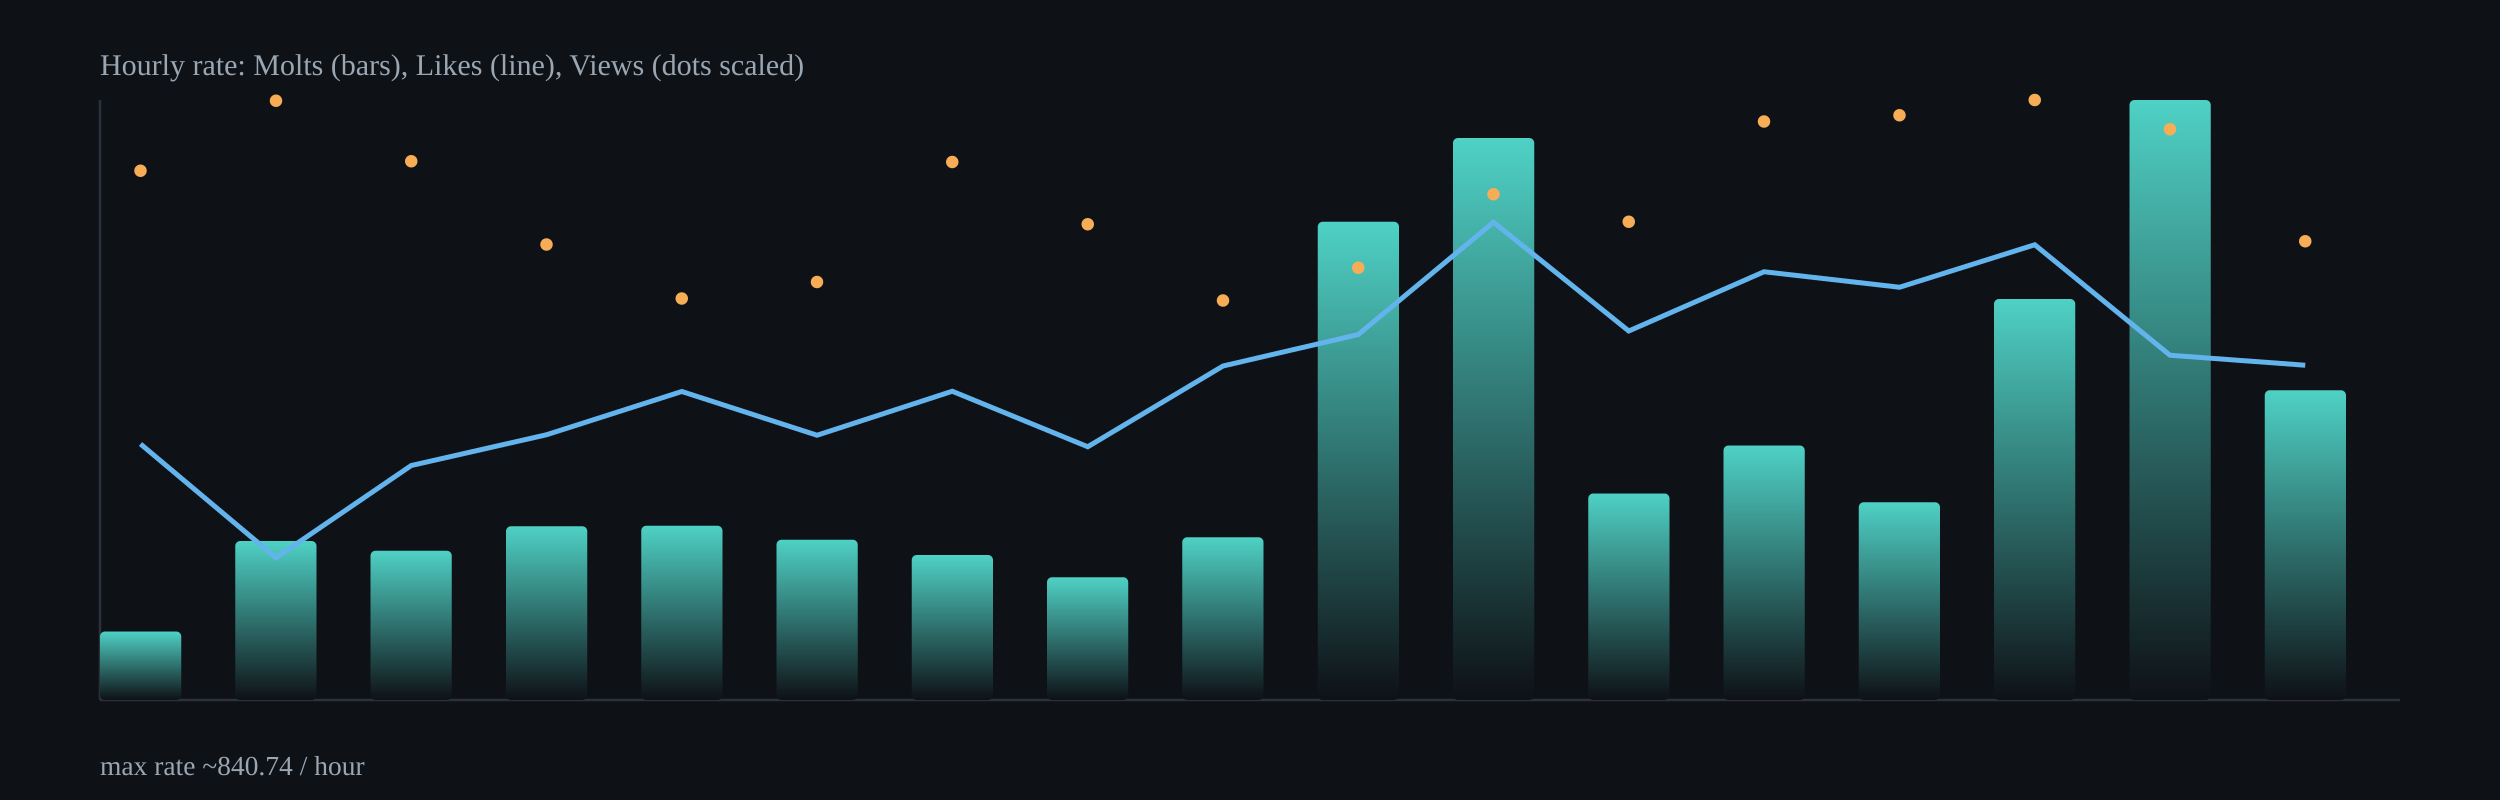
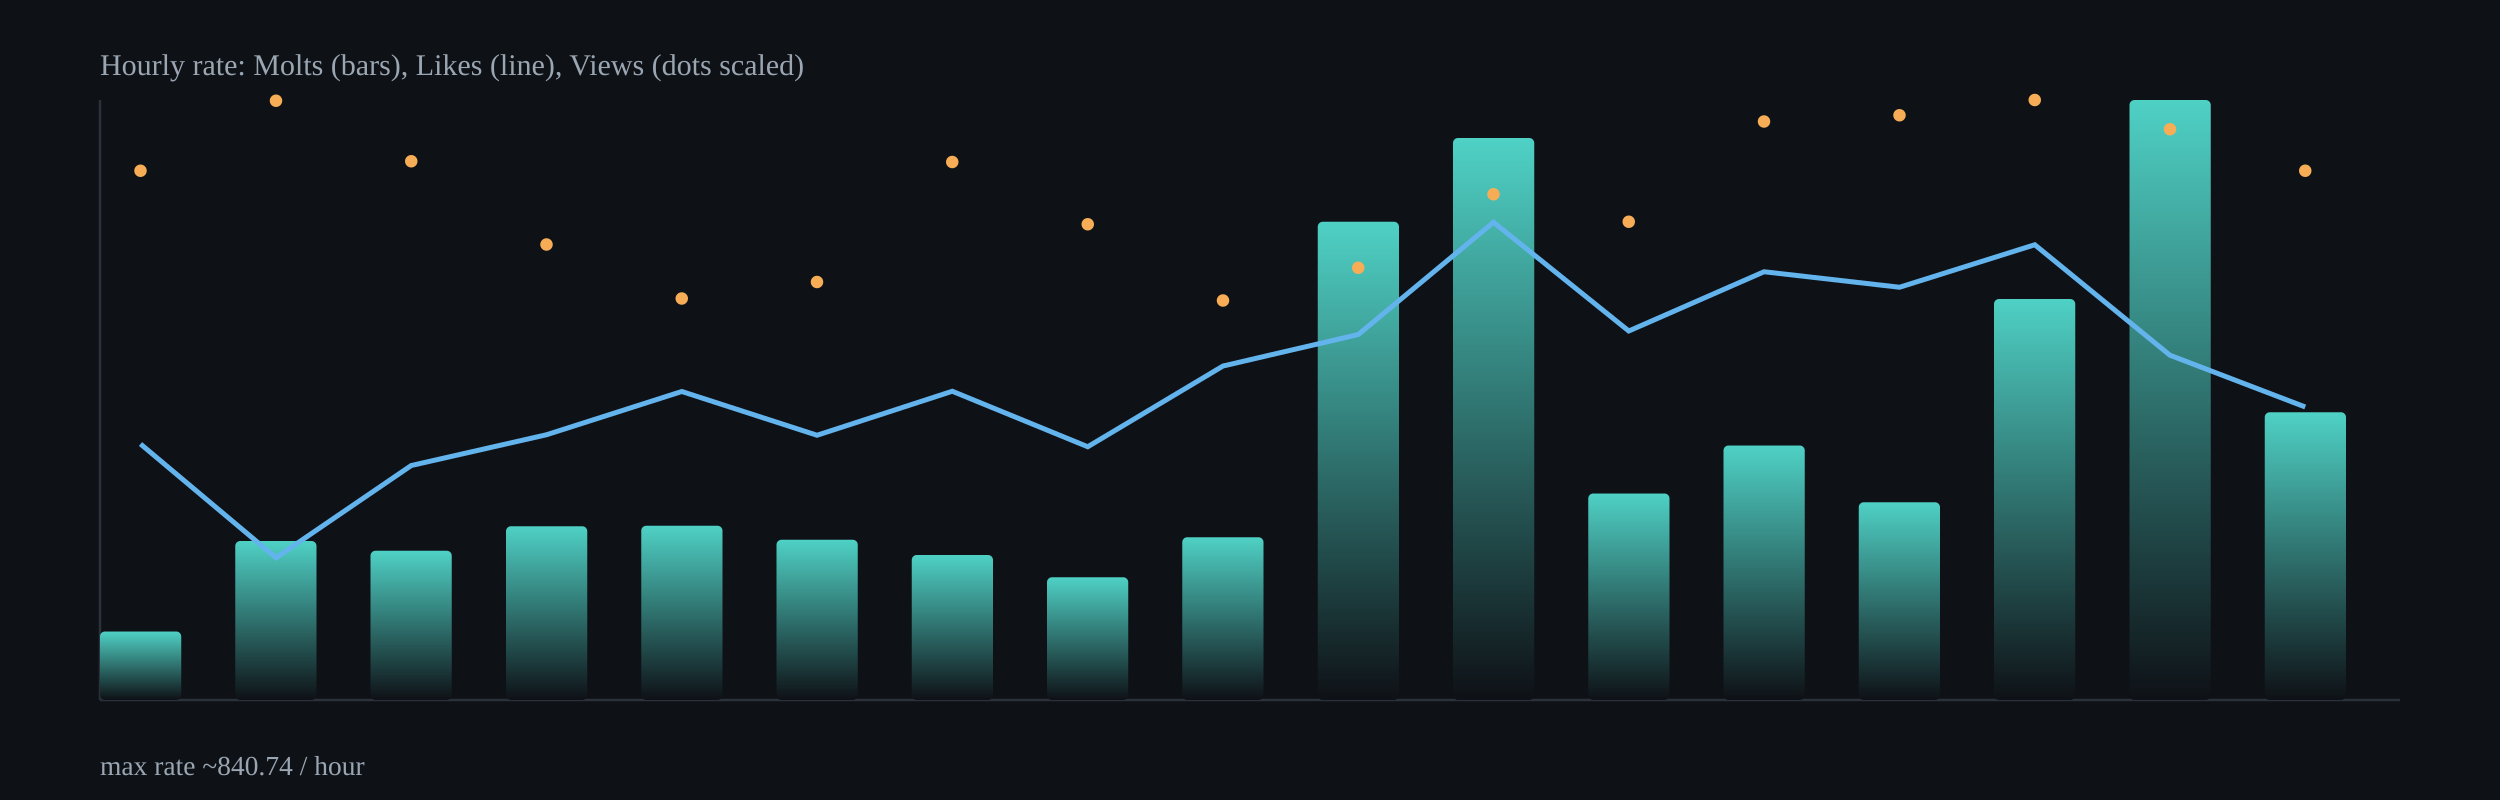
<svg xmlns="http://www.w3.org/2000/svg" width="1000" height="320" viewBox="0 0 1000 320">
  <defs>
    <linearGradient id="barGrad" x1="0" x2="0" y1="0" y2="1">
      <stop offset="0%" stop-color="#4fd1c5" />
      <stop offset="100%" stop-color="#0e1116" />
    </linearGradient>
  </defs>
  <rect x="0" y="0" width="1000" height="320" fill="#0e1116" />
  <g stroke="#2b313b" stroke-width="1">
    <line x1="40" y1="280" x2="960" y2="280" />
    <line x1="40" y1="40" x2="40" y2="280" />
  </g>
  <rect x="40.0" y="252.6" width="32.5" height="27.4" rx="2" fill="url(#barGrad)" />
  <rect x="94.1" y="216.4" width="32.5" height="63.6" rx="2" fill="url(#barGrad)" />
  <rect x="148.2" y="220.3" width="32.5" height="59.7" rx="2" fill="url(#barGrad)" />
  <rect x="202.4" y="210.5" width="32.5" height="69.5" rx="2" fill="url(#barGrad)" />
  <rect x="256.5" y="210.3" width="32.5" height="69.7" rx="2" fill="url(#barGrad)" />
  <rect x="310.6" y="215.9" width="32.5" height="64.1" rx="2" fill="url(#barGrad)" />
  <rect x="364.7" y="222.0" width="32.5" height="58.0" rx="2" fill="url(#barGrad)" />
  <rect x="418.8" y="230.9" width="32.5" height="49.1" rx="2" fill="url(#barGrad)" />
  <rect x="472.9" y="214.9" width="32.5" height="65.1" rx="2" fill="url(#barGrad)" />
  <rect x="527.1" y="88.7" width="32.5" height="191.3" rx="2" fill="url(#barGrad)" />
  <rect x="581.2" y="55.2" width="32.5" height="224.8" rx="2" fill="url(#barGrad)" />
  <rect x="635.3" y="197.4" width="32.5" height="82.6" rx="2" fill="url(#barGrad)" />
  <rect x="689.4" y="178.2" width="32.5" height="101.8" rx="2" fill="url(#barGrad)" />
  <rect x="743.5" y="200.9" width="32.5" height="79.1" rx="2" fill="url(#barGrad)" />
  <rect x="797.6" y="119.6" width="32.5" height="160.4" rx="2" fill="url(#barGrad)" />
  <rect x="851.8" y="40.0" width="32.5" height="240.0" rx="2" fill="url(#barGrad)" />
-   <rect x="905.9" y="156.1" width="32.5" height="123.9" rx="2" fill="url(#barGrad)" />
-   <polyline fill="none" stroke="#63b3ed" stroke-width="2" points="56.2,177.6 110.4,223.1 164.5,186.2 218.6,173.9 272.7,156.6 326.8,174.1 380.9,156.5 435.1,178.7 489.2,146.4 543.3,133.8 597.4,88.9 651.5,132.4 705.6,108.7 759.8,114.9 813.9,97.9 868.0,142.1 922.1,146.1" />
+   <rect x="905.9" y="164.9" width="32.5" height="115.1" rx="2" fill="url(#barGrad)" />
+   <polyline fill="none" stroke="#63b3ed" stroke-width="2" points="56.2,177.6 110.4,223.1 164.5,186.2 218.6,173.9 272.7,156.6 326.8,174.1 380.9,156.5 435.1,178.7 489.2,146.4 543.3,133.8 597.4,88.9 651.5,132.4 705.6,108.7 759.8,114.9 813.9,97.9 868.0,142.1 922.1,162.8" />
  <circle cx="56.2" cy="68.3" r="2.5" fill="#f6ad55" />
  <circle cx="110.4" cy="40.3" r="2.5" fill="#f6ad55" />
  <circle cx="164.5" cy="64.5" r="2.5" fill="#f6ad55" />
  <circle cx="218.6" cy="97.8" r="2.5" fill="#f6ad55" />
  <circle cx="272.7" cy="119.4" r="2.5" fill="#f6ad55" />
  <circle cx="326.8" cy="112.8" r="2.5" fill="#f6ad55" />
  <circle cx="380.9" cy="64.8" r="2.5" fill="#f6ad55" />
  <circle cx="435.1" cy="89.7" r="2.5" fill="#f6ad55" />
  <circle cx="489.2" cy="120.2" r="2.5" fill="#f6ad55" />
  <circle cx="543.3" cy="107.1" r="2.5" fill="#f6ad55" />
  <circle cx="597.4" cy="77.7" r="2.5" fill="#f6ad55" />
  <circle cx="651.5" cy="88.7" r="2.5" fill="#f6ad55" />
  <circle cx="705.6" cy="48.6" r="2.5" fill="#f6ad55" />
  <circle cx="759.8" cy="46.1" r="2.5" fill="#f6ad55" />
  <circle cx="813.9" cy="40.0" r="2.5" fill="#f6ad55" />
  <circle cx="868.0" cy="51.7" r="2.5" fill="#f6ad55" />
-   <circle cx="922.1" cy="96.5" r="2.5" fill="#f6ad55" />
+   <circle cx="922.1" cy="68.3" r="2.5" fill="#f6ad55" />
  <text x="40" y="30" fill="#9aa6b2" font-size="12">Hourly rate: Molts (bars), Likes (line), Views (dots scaled)</text>
  <text x="40" y="310" fill="#9aa6b2" font-size="11">max rate ~840.74 / hour</text>
</svg>
